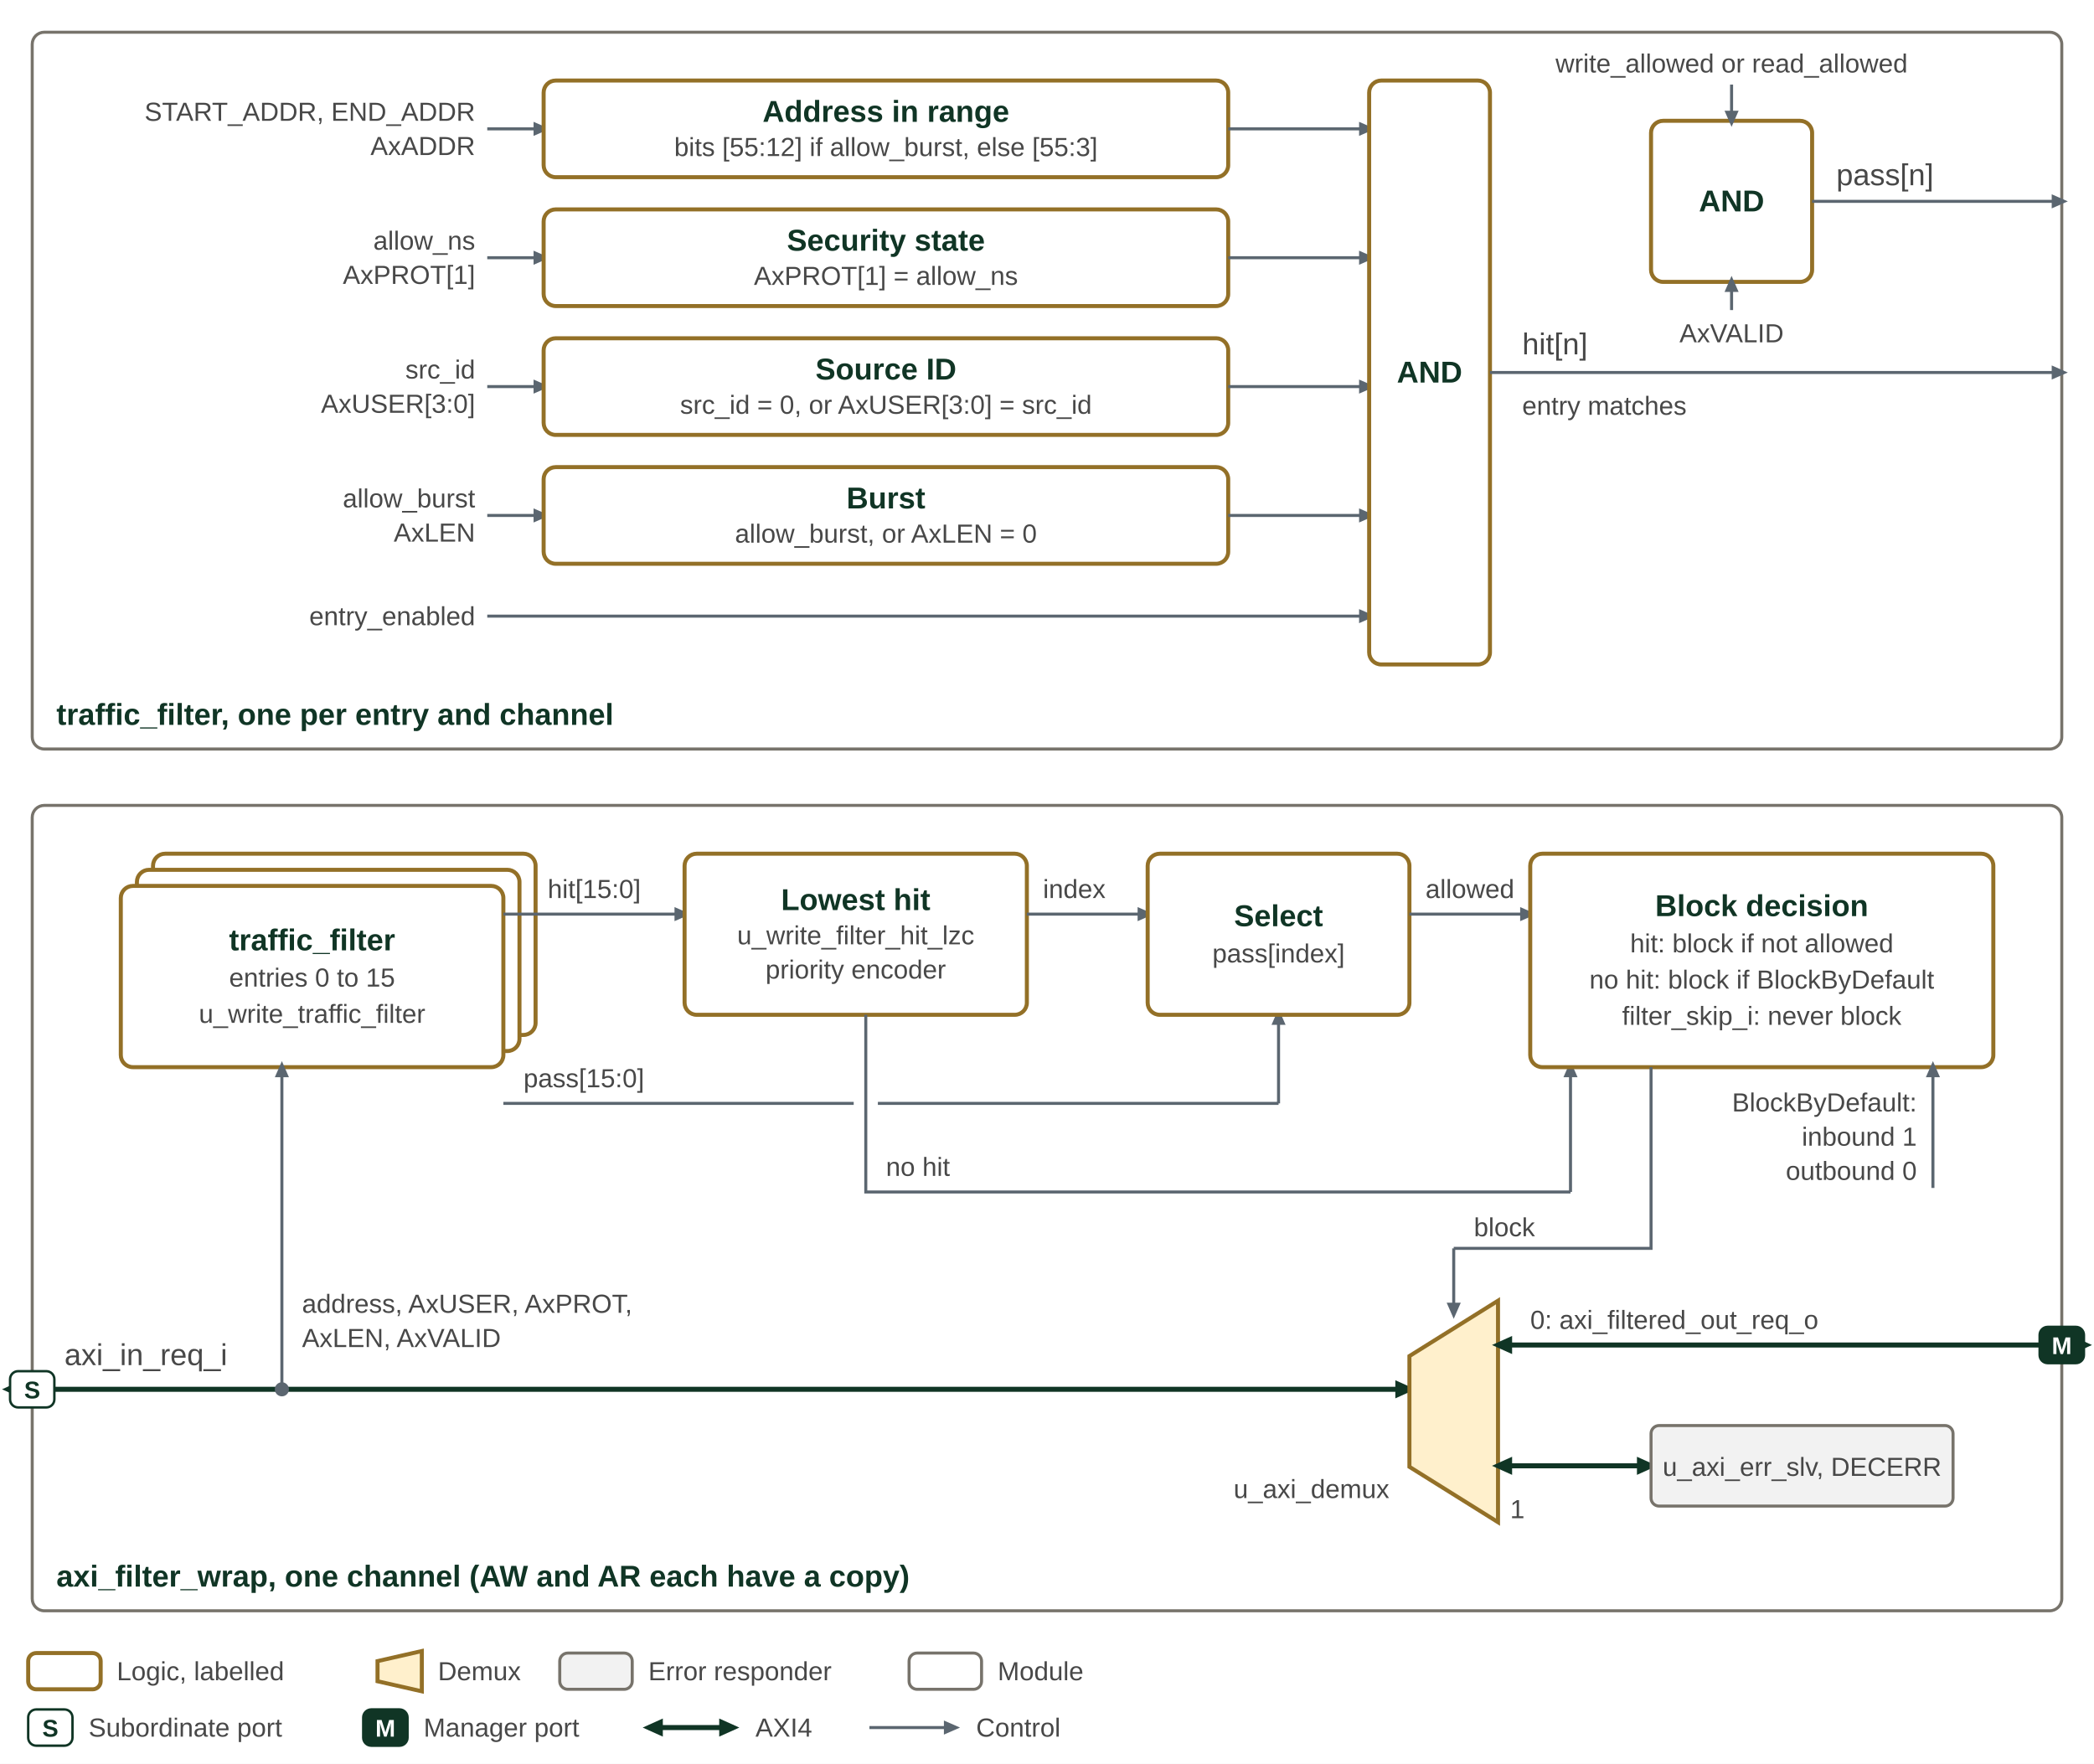
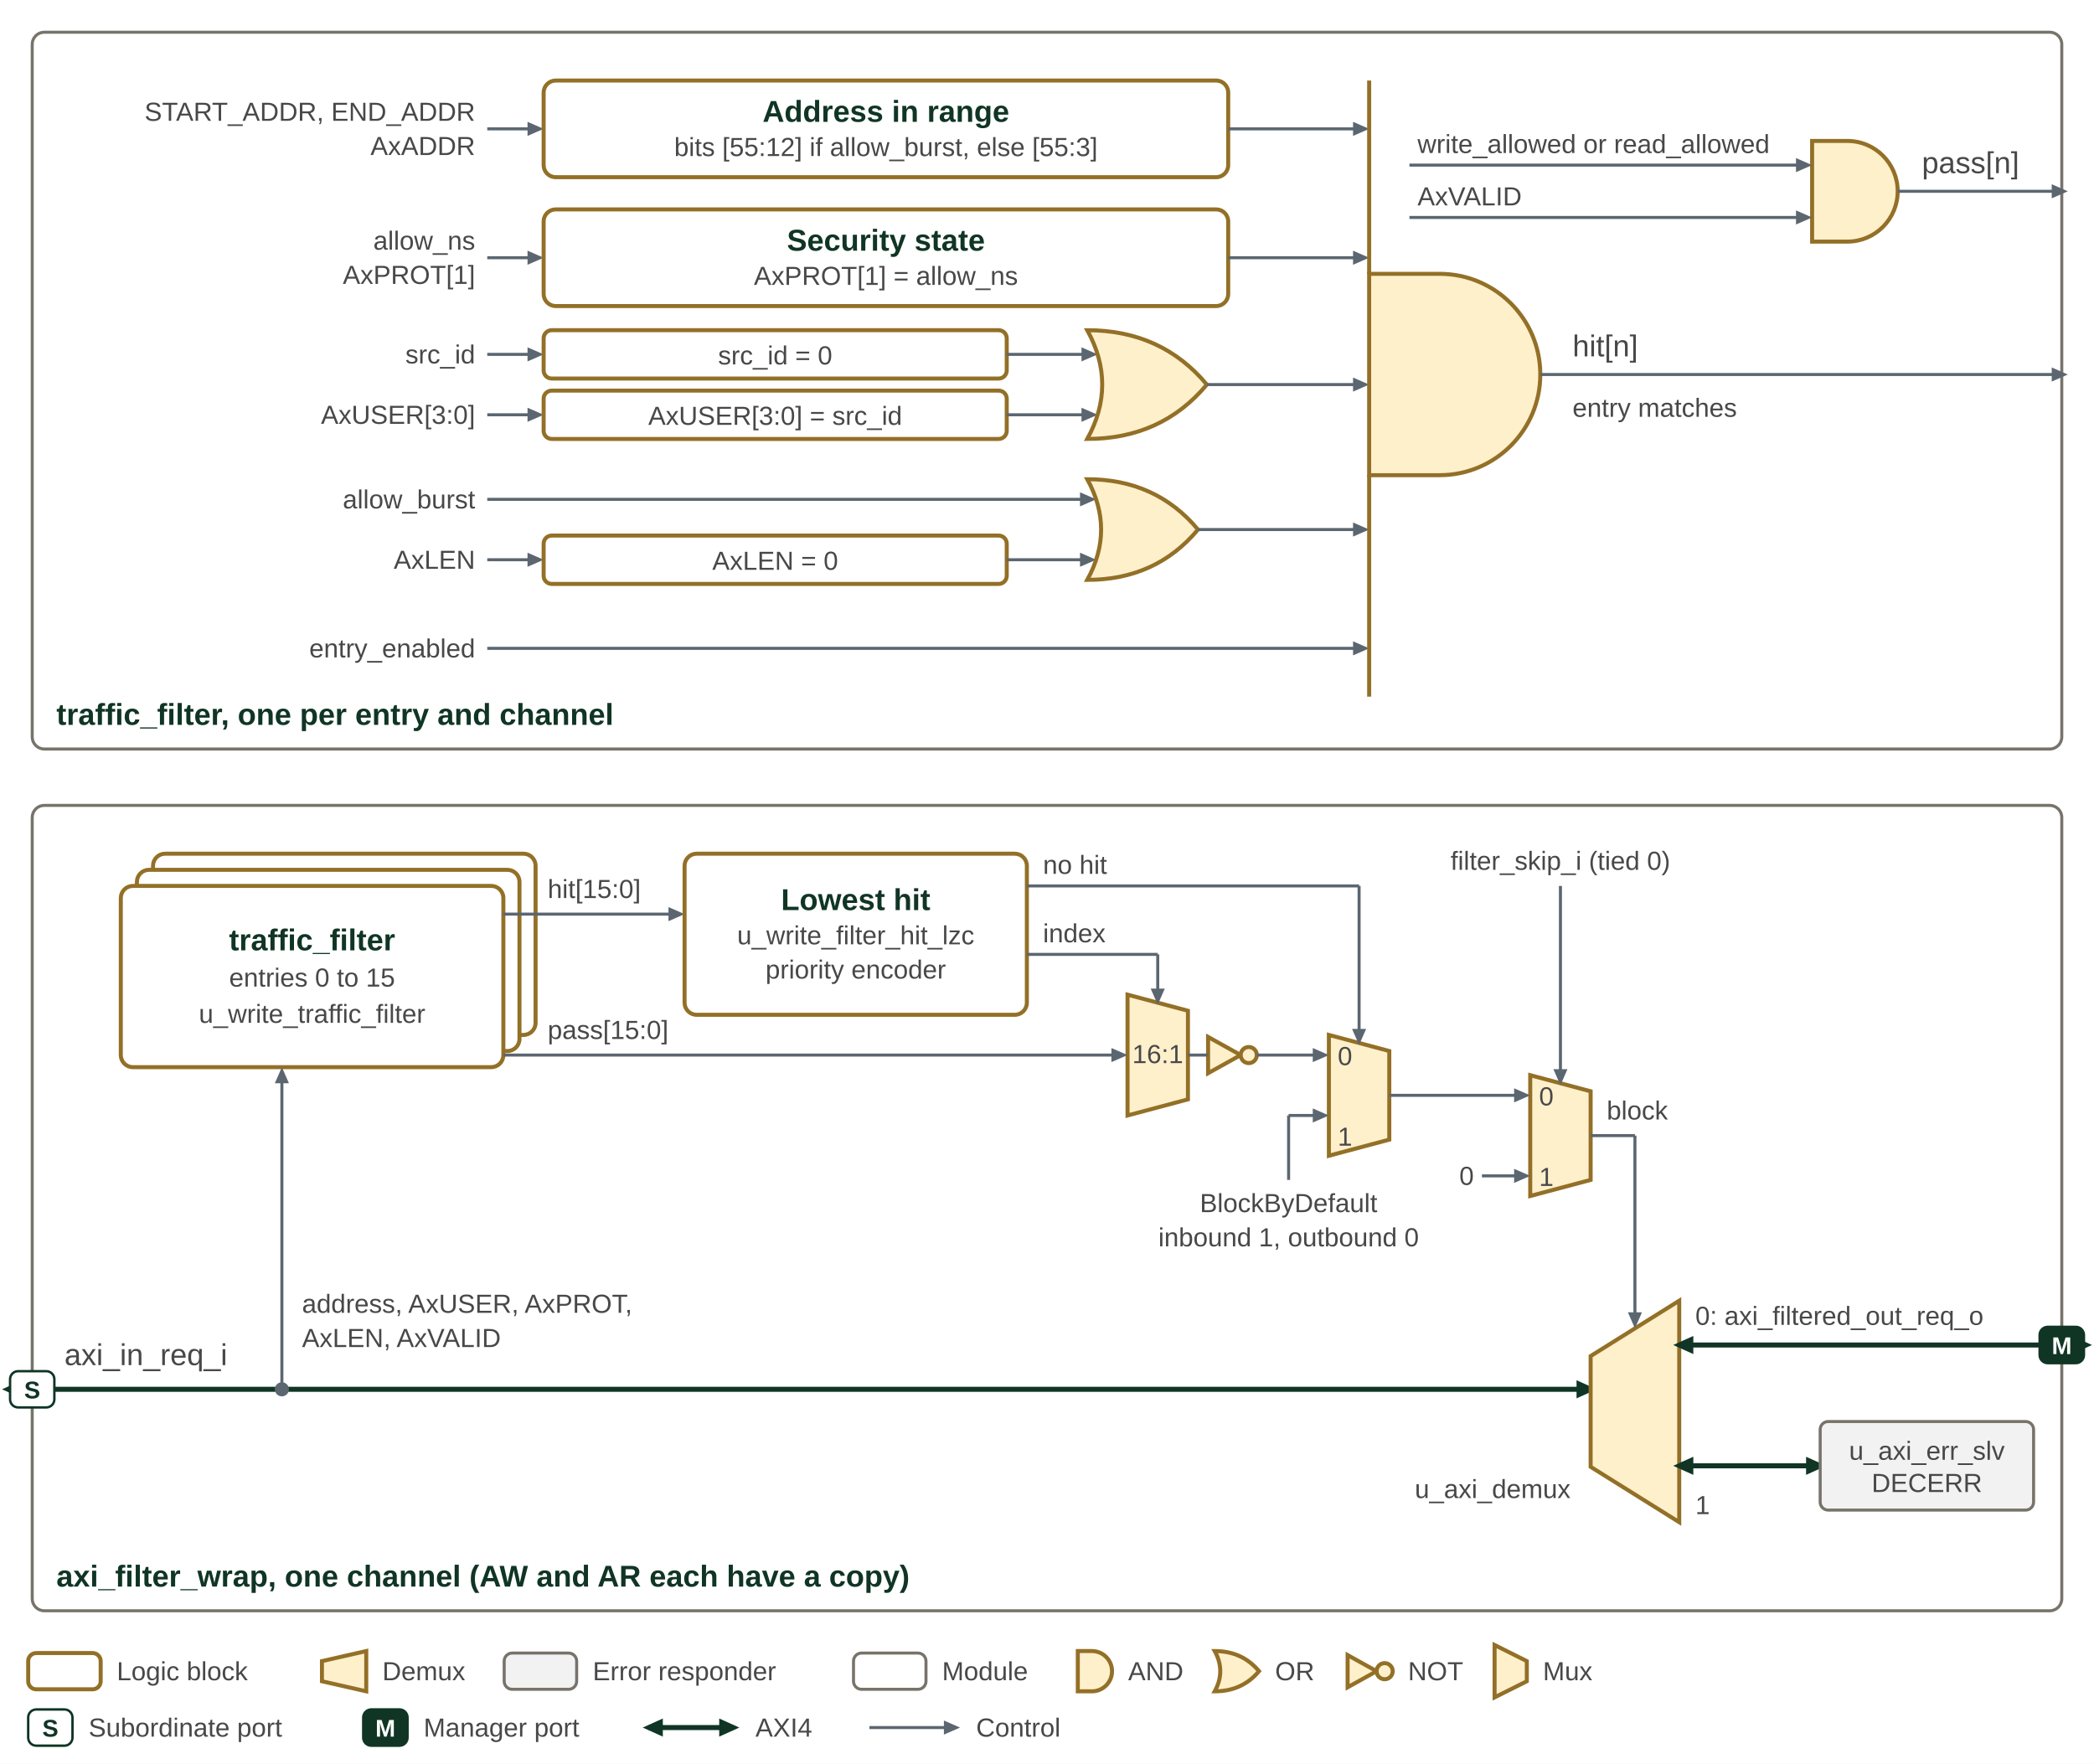
<svg xmlns="http://www.w3.org/2000/svg" width="1040" height="876" viewBox="0 0 1040 876" role="img" aria-labelledby="title desc">
  <defs>
    <marker id="ae" markerUnits="userSpaceOnUse" markerWidth="10" markerHeight="9" refX="7" refY="4.5" orient="auto">
      <path d="M0,0 L10,4.5 L0,9 Z" fill="#103525" />
    </marker>
    <marker id="as" markerUnits="userSpaceOnUse" markerWidth="10" markerHeight="9" refX="3" refY="4.5" orient="auto">
      <path d="M10,0 L0,4.5 L10,9 Z" fill="#103525" />
    </marker>
    <marker id="ge" markerUnits="userSpaceOnUse" markerWidth="8" markerHeight="7" refX="5" refY="3.5" orient="auto">
      <path d="M0,0 L8,3.5 L0,7 Z" fill="#5b6670" />
    </marker>
    <marker id="gs" markerUnits="userSpaceOnUse" markerWidth="8" markerHeight="7" refX="3" refY="3.5" orient="auto">
      <path d="M8,0 L0,3.5 L8,7 Z" fill="#5b6670" />
    </marker>
    <marker id="je" markerUnits="userSpaceOnUse" markerWidth="8" markerHeight="7" refX="5" refY="3.5" orient="auto">
      <path d="M0,0 L8,3.5 L0,7 Z" fill="#42759b" />
    </marker>
    <marker id="js" markerUnits="userSpaceOnUse" markerWidth="8" markerHeight="7" refX="3" refY="3.5" orient="auto">
      <path d="M8,0 L0,3.5 L8,7 Z" fill="#42759b" />
    </marker>
    <marker id="m-smu" markerUnits="userSpaceOnUse" markerWidth="8" markerHeight="7" refX="5" refY="3.5" orient="auto">
      <path d="M0,0 L8,3.5 L0,7 Z" fill="#103525" />
    </marker>
    <marker id="m-ref" markerUnits="userSpaceOnUse" markerWidth="8" markerHeight="7" refX="5" refY="3.5" orient="auto">
      <path d="M0,0 L8,3.5 L0,7 Z" fill="#2f7f79" />
    </marker>
    <marker id="m-per" markerUnits="userSpaceOnUse" markerWidth="8" markerHeight="7" refX="5" refY="3.5" orient="auto">
      <path d="M0,0 L8,3.5 L0,7 Z" fill="#937027" />
    </marker>
    <marker id="m-tel" markerUnits="userSpaceOnUse" markerWidth="8" markerHeight="7" refX="5" refY="3.5" orient="auto">
      <path d="M0,0 L8,3.5 L0,7 Z" fill="#664488" />
    </marker>
    <marker id="m-wdt" markerUnits="userSpaceOnUse" markerWidth="8" markerHeight="7" refX="5" refY="3.5" orient="auto">
      <path d="M0,0 L8,3.5 L0,7 Z" fill="#77736b" />
    </marker>
    <marker id="m-rosc" markerUnits="userSpaceOnUse" markerWidth="8" markerHeight="7" refX="5" refY="3.5" orient="auto">
      <path d="M0,0 L8,3.5 L0,7 Z" fill="#336633" />
    </marker>
    <marker id="m-jtag" markerUnits="userSpaceOnUse" markerWidth="8" markerHeight="7" refX="5" refY="3.5" orient="auto">
      <path d="M0,0 L8,3.5 L0,7 Z" fill="#42759b" />
    </marker>
    <marker id="m-spi" markerUnits="userSpaceOnUse" markerWidth="8" markerHeight="7" refX="5" refY="3.5" orient="auto">
      <path d="M0,0 L8,3.5 L0,7 Z" fill="#5b6670" />
    </marker>
    <marker id="m-slate" markerUnits="userSpaceOnUse" markerWidth="8" markerHeight="7" refX="5" refY="3.5" orient="auto">
      <path d="M0,0 L8,3.5 L0,7 Z" fill="#5b6670" />
    </marker>
    <marker id="m-pg" markerUnits="userSpaceOnUse" markerWidth="8" markerHeight="7" refX="5" refY="3.5" orient="auto">
      <path d="M0,0 L8,3.5 L0,7 Z" fill="#336633" />
    </marker>
    <style>
text { font-family: Arial, sans-serif; font-size: 15px; fill: #484848; }
.t { fill: #484848; }
.b { font-size: 17px; font-weight: bold; fill: #103525; }
.bs { font-size: 15px; font-weight: bold; fill: #103525; }
.h { font-size: 22px; font-weight: bold; fill: #103525; }
.s { font-size: 13px; fill: #484848; }
.si { font-size: 13px; font-style: italic; fill: #484848; }
.pmt { font-size: 12px; font-weight: bold; fill: #ffffff; }
.pst { font-size: 12px; font-weight: bold; fill: #103525; }
.pjt { font-size: 12px; font-weight: bold; fill: #1d4b6e; }
.pct { font-size: 12px; font-weight: bold; fill: #1f5c57; }
.pm { fill: #103525; stroke: #103525; stroke-width: 1.2; }
.ps { fill: #ffffff; stroke: #103525; stroke-width: 1.2; }
.pj { fill: #e8f3ff; stroke: #42759b; stroke-width: 1.2; }
.pc { fill: #d9f0ee; stroke: #2f7f79; stroke-width: 1.2; }
.smu { fill: #ffffff; stroke: #77736b; stroke-width: 1.5; }
.network { fill: #e8f0e8; stroke: #336633; stroke-width: 2; }
.fabric { fill: #fff0cc; stroke: #937027; stroke-width: 2; }
.core { fill: #ffffff; stroke: #937027; stroke-width: 2; }
.future { fill: #ffffff; stroke: #937027; stroke-width: 2; }
.nostroke { stroke: none; }
.fut { fill: none; stroke-dasharray: 7 5; }
.opt { stroke-dasharray: 7 5; }
.hatch { fill: none; stroke: #103525; stroke-opacity: 0.16; stroke-width: 1.2; }
.external { fill: #f2f2f2; stroke: #77736b; stroke-width: 1.5; }
.axi { fill: none; stroke: #103525; stroke-width: 2.5; marker-start: url(#as); marker-end: url(#ae); }
.axio { fill: none; stroke: #103525; stroke-width: 2.5; stroke-dasharray: 8 5; marker-start: url(#as); marker-end: url(#ae); }
.sig { fill: none; stroke: #5b6670; stroke-width: 1.5; marker-start: url(#gs); marker-end: url(#ge); }
.sigo { fill: none; stroke: #5b6670; stroke-width: 1.5; marker-end: url(#ge); }
.jtag { fill: none; stroke: #42759b; stroke-width: 1.8; marker-end: url(#je); }
.jtagb { fill: none; stroke: #42759b; stroke-width: 1.8; marker-start: url(#js); marker-end: url(#je); }
.sigplain { fill: none; stroke: #5b6670; stroke-width: 1.5; }
.n-smu { fill: none; stroke: #103525; stroke-width: 2.5; }
.a-smu { fill: none; stroke: #103525; stroke-width: 2.5; marker-end: url(#m-smu); }
.n-ref { fill: none; stroke: #2f7f79; stroke-width: 1.8; }
.a-ref { fill: none; stroke: #2f7f79; stroke-width: 1.8; marker-end: url(#m-ref); }
.n-per { fill: none; stroke: #937027; stroke-width: 1.8; }
.a-per { fill: none; stroke: #937027; stroke-width: 1.8; marker-end: url(#m-per); }
.n-tel { fill: none; stroke: #664488; stroke-width: 1.8; }
.a-tel { fill: none; stroke: #664488; stroke-width: 1.8; marker-end: url(#m-tel); }
.n-wdt { fill: none; stroke: #77736b; stroke-width: 1.8; }
.a-wdt { fill: none; stroke: #77736b; stroke-width: 1.8; marker-end: url(#m-wdt); }
.n-rosc { fill: none; stroke: #336633; stroke-width: 1.8; }
.a-rosc { fill: none; stroke: #336633; stroke-width: 1.8; marker-end: url(#m-rosc); }
.n-jtag { fill: none; stroke: #42759b; stroke-width: 1.8; }
.a-jtag { fill: none; stroke: #42759b; stroke-width: 1.8; marker-end: url(#m-jtag); }
.n-spi { fill: none; stroke: #5b6670; stroke-width: 1.8; }
.a-spi { fill: none; stroke: #5b6670; stroke-width: 1.8; marker-end: url(#m-spi); }
.n-slate { fill: none; stroke: #5b6670; stroke-width: 1.8; }
.a-slate { fill: none; stroke: #5b6670; stroke-width: 1.8; marker-end: url(#m-slate); }
.n-pg { fill: none; stroke: #336633; stroke-width: 1.8; }
.a-pg { fill: none; stroke: #336633; stroke-width: 1.8; marker-end: url(#m-pg); }
.axil { fill: none; stroke: #103525; stroke-width: 1.5; marker-start: url(#as); marker-end: url(#ae); }
.sigd { fill: none; stroke: #5b6670; stroke-width: 1.5; stroke-dasharray: 5 4; marker-end: url(#ge); }
.axin { fill: none; stroke: #103525; stroke-width: 2.5; }
.axis { fill: none; stroke: #103525; stroke-width: 2.5; marker-start: url(#as); }
.axie { fill: none; stroke: #103525; stroke-width: 2.5; marker-end: url(#ae); }
.axiln { fill: none; stroke: #103525; stroke-width: 1.5; }
+ .gl { fill: none; stroke: #937027; stroke-width: 2; }
</style>
  </defs>
  <rect width="1040" height="876" fill="#ffffff" />
  <rect class="smu" x="16" y="16" width="1008" height="356" rx="6" />
  <text class="bs" x="28" y="360" text-anchor="start">traffic_filter, one per entry and channel</text>
  <text class="s" x="236" y="60" text-anchor="end">START_ADDR, END_ADDR</text>
  <text class="s" x="236" y="77" text-anchor="end">AxADDR</text>
-   <path class="sigo" d="M242,64 L270,64" />
+   <path class="sigo" d="M242,64 L267,64" />
  <rect class="core" x="270" y="40" width="340" height="48" rx="6" />
  <text class="bs" x="440" y="60.5" text-anchor="middle">Address in range</text>
  <text class="s" x="440" y="77.5" text-anchor="middle">bits [55:12] if allow_burst, else [55:3]</text>
-   <path class="sigo" d="M610,64 L680,64" />
+   <path class="sigo" d="M610,64 L677,64" />
  <text class="s" x="236" y="124" text-anchor="end">allow_ns</text>
  <text class="s" x="236" y="141" text-anchor="end">AxPROT[1]</text>
-   <path class="sigo" d="M242,128 L270,128" />
+   <path class="sigo" d="M242,128 L267,128" />
  <rect class="core" x="270" y="104" width="340" height="48" rx="6" />
  <text class="bs" x="440" y="124.5" text-anchor="middle">Security state</text>
  <text class="s" x="440" y="141.5" text-anchor="middle">AxPROT[1] = allow_ns</text>
-   <path class="sigo" d="M610,128 L680,128" />
-   <text class="s" x="236" y="188" text-anchor="end">src_id</text>
-   <text class="s" x="236" y="205" text-anchor="end">AxUSER[3:0]</text>
-   <path class="sigo" d="M242,192 L270,192" />
-   <rect class="core" x="270" y="168" width="340" height="48" rx="6" />
-   <text class="bs" x="440" y="188.5" text-anchor="middle">Source ID</text>
-   <text class="s" x="440" y="205.5" text-anchor="middle">src_id = 0, or AxUSER[3:0] = src_id</text>
-   <path class="sigo" d="M610,192 L680,192" />
-   <text class="s" x="236" y="252" text-anchor="end">allow_burst</text>
-   <text class="s" x="236" y="269" text-anchor="end">AxLEN</text>
-   <path class="sigo" d="M242,256 L270,256" />
-   <rect class="core" x="270" y="232" width="340" height="48" rx="6" />
-   <text class="bs" x="440" y="252.5" text-anchor="middle">Burst</text>
-   <text class="s" x="440" y="269.5" text-anchor="middle">allow_burst, or AxLEN = 0</text>
-   <path class="sigo" d="M610,256 L680,256" />
-   <text class="s" x="236" y="310.5" text-anchor="end">entry_enabled</text>
-   <path class="sigo" d="M242,306 L680,306" />
-   <rect class="core" x="680" y="40" width="60" height="290" rx="6" />
-   <text class="bs" x="710" y="190" text-anchor="middle">AND</text>
-   <path class="sigo" d="M740,185 L1024,185" />
-   <text class="t" x="756" y="176" text-anchor="start">hit[n]</text>
-   <text class="s" x="756" y="206" text-anchor="start">entry matches</text>
-   <rect class="core" x="820" y="60" width="80" height="80" rx="6" />
-   <text class="bs" x="860" y="105" text-anchor="middle">AND</text>
-   <path class="sigo" d="M900,100 L1024,100" />
-   <text class="t" x="912" y="92" text-anchor="start">pass[n]</text>
-   <text class="s" x="860" y="36" text-anchor="middle">write_allowed or read_allowed</text>
-   <path class="sigo" d="M860,42 L860,60" />
-   <text class="s" x="860" y="170" text-anchor="middle">AxVALID</text>
-   <path class="sigo" d="M860,154 L860,140" />
+   <path class="sigo" d="M610,128 L677,128" />
+   <text class="s" x="236" y="180.5" text-anchor="end">src_id</text>
+   <path class="sigo" d="M242,176 L267,176" />
+   <rect class="core" x="270" y="164" width="230" height="24" rx="4" />
+   <text class="s" x="385" y="181" text-anchor="middle">src_id = 0</text>
+   <path class="sigo" d="M500,176 L542.133,176" />
+   <text class="s" x="236" y="210.5" text-anchor="end">AxUSER[3:0]</text>
+   <path class="sigo" d="M242,206 L267,206" />
+   <rect class="core" x="270" y="194" width="230" height="24" rx="4" />
+   <text class="s" x="385" y="211" text-anchor="middle">AxUSER[3:0] = src_id</text>
+   <path class="sigo" d="M500,206 L542.133,206" />
+   <path class="fabric" d="M540,164 Q554.85,191.0 540,218 Q576.828,218 599.4,191.0 Q576.828,164 540,164 Z" />
+   <path class="sigo" d="M599.4,191.0 L677,191.0" />
+   <text class="s" x="236" y="252.5" text-anchor="end">allow_burst</text>
+   <path class="sigo" d="M242,248 L541.4,248" />
+   <text class="s" x="236" y="282.5" text-anchor="end">AxLEN</text>
+   <path class="sigo" d="M242,278 L267,278" />
+   <rect class="core" x="270" y="266" width="230" height="24" rx="4" />
+   <text class="s" x="385" y="283" text-anchor="middle">AxLEN = 0</text>
+   <path class="sigo" d="M500,278 L541.4,278" />
+   <path class="fabric" d="M540,238 Q553.75,263.0 540,288 Q574.1,288 595.0,263.0 Q574.1,238 540,238 Z" />
+   <path class="sigo" d="M595.0,263.0 L677,263.0" />
+   <text class="s" x="236" y="326.5" text-anchor="end">entry_enabled</text>
+   <path class="sigo" d="M242,322 L677,322" />
+   <path class="fabric" d="M680,136 L715.0,136 A50.0,50.0 0 0 1 715.0,236 L680,236 Z" />
+   <path class="gl" d="M680,40 L680,136 M680,236 L680,346" />
+   <path class="sigo" d="M765.0,186.0 L1024,186.0" />
+   <text class="t" x="781" y="177" text-anchor="start">hit[n]</text>
+   <text class="s" x="781" y="207" text-anchor="start">entry matches</text>
+   <path class="fabric" d="M900,70 L917.5,70 A25.0,25.0 0 0 1 917.5,120 L900,120 Z" />
+   <path class="sigo" d="M700,82 L897,82" />
+   <text class="s" x="704" y="76" text-anchor="start">write_allowed or read_allowed</text>
+   <path class="sigo" d="M700,108 L897,108" />
+   <text class="s" x="704" y="102" text-anchor="start">AxVALID</text>
+   <path class="sigo" d="M942.5,95.0 L1024,95.0" />
+   <text class="t" x="954.5" y="86" text-anchor="start">pass[n]</text>
  <rect class="smu" x="16" y="400" width="1008" height="400" rx="6" />
  <text class="bs" x="28" y="788" text-anchor="start">axi_filter_wrap, one channel (AW and AR each have a copy)</text>
  <rect class="core" x="76" y="424" width="190" height="90" rx="6" />
  <rect class="core" x="68" y="432" width="190" height="90" rx="6" />
  <rect class="core" x="60" y="440" width="190" height="90" rx="6" />
  <text class="bs" x="155" y="472" text-anchor="middle">traffic_filter</text>
  <text class="s" x="155" y="490" text-anchor="middle">entries 0 to 15</text>
  <text class="s" x="155" y="508" text-anchor="middle">u_write_traffic_filter</text>
-   <path class="sigo" d="M250,454 L340,454" />
+   <path class="sigo" d="M250,454 L337,454" />
  <text class="s" x="272" y="446" text-anchor="start">hit[15:0]</text>
  <rect class="core" x="340" y="424" width="170" height="80" rx="6" />
  <text class="bs" x="425" y="452" text-anchor="middle">Lowest hit</text>
  <text class="s" x="425" y="469" text-anchor="middle">u_write_filter_hit_lzc</text>
  <text class="s" x="425" y="486" text-anchor="middle">priority encoder</text>
-   <path class="sigo" d="M510,454 L570,454" />
-   <text class="s" x="518" y="446" text-anchor="start">index</text>
-   <path class="sigplain" d="M250,548 L424,548 M436,548 L635,548" />
-   <path class="sigo" d="M635,548 L635,504" />
-   <text class="s" x="260" y="540" text-anchor="start">pass[15:0]</text>
-   <rect class="core" x="570" y="424" width="130" height="80" rx="6" />
-   <text class="bs" x="635" y="460" text-anchor="middle">Select</text>
-   <text class="s" x="635" y="478" text-anchor="middle">pass[index]</text>
-   <path class="sigo" d="M700,454 L760,454" />
-   <text class="s" x="708" y="446" text-anchor="start">allowed</text>
-   <path class="sigplain" d="M430,504 L430,592 L780,592" />
-   <path class="sigo" d="M780,592 L780,530" />
-   <text class="s" x="440" y="584" text-anchor="start">no hit</text>
-   <rect class="core" x="760" y="424" width="230" height="106" rx="6" />
-   <text class="bs" x="875" y="455" text-anchor="middle">Block decision</text>
-   <text class="s" x="875" y="473" text-anchor="middle">hit: block if not allowed</text>
-   <text class="s" x="875" y="491" text-anchor="middle">no hit: block if BlockByDefault</text>
-   <text class="s" x="875" y="509" text-anchor="middle">filter_skip_i: never block</text>
-   <path class="sigo" d="M960,590 L960,530" />
-   <text class="s" x="952" y="552" text-anchor="end">BlockByDefault:</text>
-   <text class="s" x="952" y="569" text-anchor="end">inbound 1</text>
-   <text class="s" x="952" y="586" text-anchor="end">outbound 0</text>
+   <path class="fabric" d="M560,494 L590,502 L590,546 L560,554 Z" />
+   <text class="s" x="575" y="528" text-anchor="middle">16:1</text>
+   <path class="sigo" d="M250,524.0 L557,524.0" />
+   <text class="s" x="272" y="516" text-anchor="start">pass[15:0]</text>
+   <path class="sigplain" d="M510,474 L575.0,474" />
+   <path class="sigo" d="M575.0,474 L575.0,496" />
+   <text class="s" x="518" y="468" text-anchor="start">index</text>
+   <path class="fabric" d="M600,515.0 L616.2,524.0 L600,533.0 Z" />
+   <circle class="fabric" cx="620.2" cy="524.0" r="4" />
+   <path class="sigplain" d="M590,524.0 L600,524.0" />
+   <path class="fabric" d="M660,514.0 L690,522.0 L690,566.0 L660,574.0 Z" />
+   <text class="s" x="668" y="529" text-anchor="middle">0</text>
+   <text class="s" x="668" y="569" text-anchor="middle">1</text>
+   <path class="sigo" d="M624.2,524.0 L657,524.0" />
+   <path class="sigplain" d="M510,440 L675.0,440" />
+   <path class="sigo" d="M675.0,440 L675.0,516.0" />
+   <text class="s" x="518" y="434" text-anchor="start">no hit</text>
+   <path class="sigplain" d="M640,586.0 L640,554.0" />
+   <path class="sigo" d="M640,554.0 L657,554.0" />
+   <text class="s" x="640" y="602" text-anchor="middle">BlockByDefault</text>
+   <text class="s" x="640" y="619" text-anchor="middle">inbound 1, outbound 0</text>
+   <path class="fabric" d="M760,534.0 L790,542.0 L790,586.0 L760,594.0 Z" />
+   <text class="s" x="768" y="549" text-anchor="middle">0</text>
+   <text class="s" x="768" y="589" text-anchor="middle">1</text>
+   <path class="sigo" d="M690,544.0 L757,544.0" />
+   <path class="sigo" d="M736,584.0 L757,584.0" />
+   <text class="s" x="732" y="588.5" text-anchor="end">0</text>
+   <path class="sigo" d="M775.0,440 L775.0,536.0" />
+   <text class="s" x="775" y="432" text-anchor="middle">filter_skip_i (tied 0)</text>
  <text class="t" x="32" y="678" text-anchor="start">axi_in_req_i</text>
-   <path class="axi" d="M4,690 L700,690" />
+   <path class="axi" d="M4,690 L790,690" />
  <circle cx="140" cy="690" r="3.5" fill="#5b6670" />
-   <path class="sigo" d="M140,690 L140,530" />
+   <path class="sigo" d="M140,690 L140,533" />
  <text class="s" x="150" y="652" text-anchor="start">address, AxUSER, AxPROT,</text>
  <text class="s" x="150" y="669" text-anchor="start">AxLEN, AxVALID</text>
-   <path class="fabric" d="M700,673.5 L744,646 L744,756 L700,728.5 Z" />
-   <text class="s" x="690" y="744" text-anchor="end">u_axi_demux</text>
-   <path class="sigplain" d="M820,530 L820,620 L722,620" />
-   <path class="sigo" d="M722,620 L722,652" />
-   <text class="s" x="732" y="614" text-anchor="start">block</text>
-   <path class="axi" d="M744,668 L1036,668" />
-   <text class="s" x="760" y="660" text-anchor="start">0: axi_filtered_out_req_o</text>
-   <path class="axi" d="M744,728 L820,728" />
-   <text class="s" x="750" y="754" text-anchor="start">1</text>
-   <rect class="external" x="820" y="708" width="150" height="40" rx="4" />
-   <text class="s" x="895" y="733" text-anchor="middle">u_axi_err_slv, DECERR</text>
+   <path class="fabric" d="M790,673.5 L834,646 L834,756 L790,728.5 Z" />
+   <text class="s" x="780" y="744" text-anchor="end">u_axi_demux</text>
+   <path class="sigplain" d="M790,564.0 L812,564.0" />
+   <path class="sigo" d="M812,564.0 L812,656.75" />
+   <text class="s" x="798" y="556" text-anchor="start">block</text>
+   <path class="axi" d="M834,668 L1036,668" />
+   <text class="s" x="842" y="658" text-anchor="start">0: axi_filtered_out_req_o</text>
+   <path class="axi" d="M834,728 L904,728" />
+   <text class="s" x="842" y="752" text-anchor="start">1</text>
+   <rect class="external" x="904" y="706" width="106" height="44" rx="4" />
+   <text class="s" x="957" y="725" text-anchor="middle">u_axi_err_slv</text>
+   <text class="s" x="957" y="741" text-anchor="middle">DECERR</text>
  <rect class="core" x="14" y="821" width="36" height="18" rx="4" />
-   <text class="s" x="58" y="834.5" text-anchor="start">Logic, labelled</text>
-   <path class="fabric" d="M187.5,825 L209.5,820 L209.5,840 L187.5,835 Z" />
-   <text class="s" x="217.5" y="834.5" text-anchor="start">Demux</text>
-   <rect class="external" x="278" y="821" width="36" height="18" rx="4" />
-   <text class="s" x="322" y="834.5" text-anchor="start">Error responder</text>
-   <rect class="smu" x="451.5" y="821" width="36" height="18" rx="4" />
-   <text class="s" x="495.5" y="834.5" text-anchor="start">Module</text>
+   <text class="s" x="58" y="834.5" text-anchor="start">Logic block</text>
+   <path class="fabric" d="M159.9,825 L181.9,820 L181.9,840 L159.9,835 Z" />
+   <text class="s" x="189.9" y="834.5" text-anchor="start">Demux</text>
+   <rect class="external" x="250.4" y="821" width="36" height="18" rx="4" />
+   <text class="s" x="294.4" y="834.5" text-anchor="start">Error responder</text>
+   <rect class="smu" x="423.9" y="821" width="36" height="18" rx="4" />
+   <text class="s" x="467.9" y="834.5" text-anchor="start">Module</text>
+   <path class="fabric" d="M535.3,820 L542.3,820 A10.0,10.0 0 0 1 542.3,840 L535.3,840 Z" />
+   <text class="s" x="560.3" y="834.5" text-anchor="start">AND</text>
+   <path class="fabric" d="M603.3,820 Q608.8,830.0 603.3,840 Q616.94,840 625.3,830.0 Q616.94,820 603.3,820 Z" />
+   <text class="s" x="633.3" y="834.5" text-anchor="start">OR</text>
+   <path class="fabric" d="M669.3,822.0 L683.7,830 L669.3,838.0 Z" />
+   <circle class="fabric" cx="687.7" cy="830" r="4" />
+   <text class="s" x="699.3" y="834.5" text-anchor="start">NOT</text>
+   <path class="fabric" d="M742.3,817 L758.3,825 L758.3,835 L742.3,843 Z" />
+   <text class="s" x="766.3" y="834.5" text-anchor="start">Mux</text>
  <text class="s" x="44" y="862.5" text-anchor="start">Subordinate port</text>
  <text class="s" x="210.4" y="862.5" text-anchor="start">Manager port</text>
  <path class="axi" d="M322.2,858 L364.2,858" />
  <text class="s" x="375.2" y="862.5" text-anchor="start">AXI4</text>
  <path class="sigo" d="M431.8,858 L473.8,858" />
  <text class="s" x="484.8" y="862.5" text-anchor="start">Control</text>
  <rect class="ps" x="5.0" y="681.0" width="22" height="18" rx="4" />
  <text class="pst" x="16" y="694.5" text-anchor="middle">S</text>
  <rect class="pm" x="1013.0" y="659.0" width="22" height="18" rx="4" />
  <text class="pmt" x="1024" y="672.5" text-anchor="middle">M</text>
  <rect class="ps" x="14.0" y="849.0" width="22" height="18" rx="4" />
  <text class="pst" x="25" y="862.5" text-anchor="middle">S</text>
  <rect class="pm" x="180.4" y="849.0" width="22" height="18" rx="4" />
  <text class="pmt" x="191.4" y="862.5" text-anchor="middle">M</text>
</svg>
